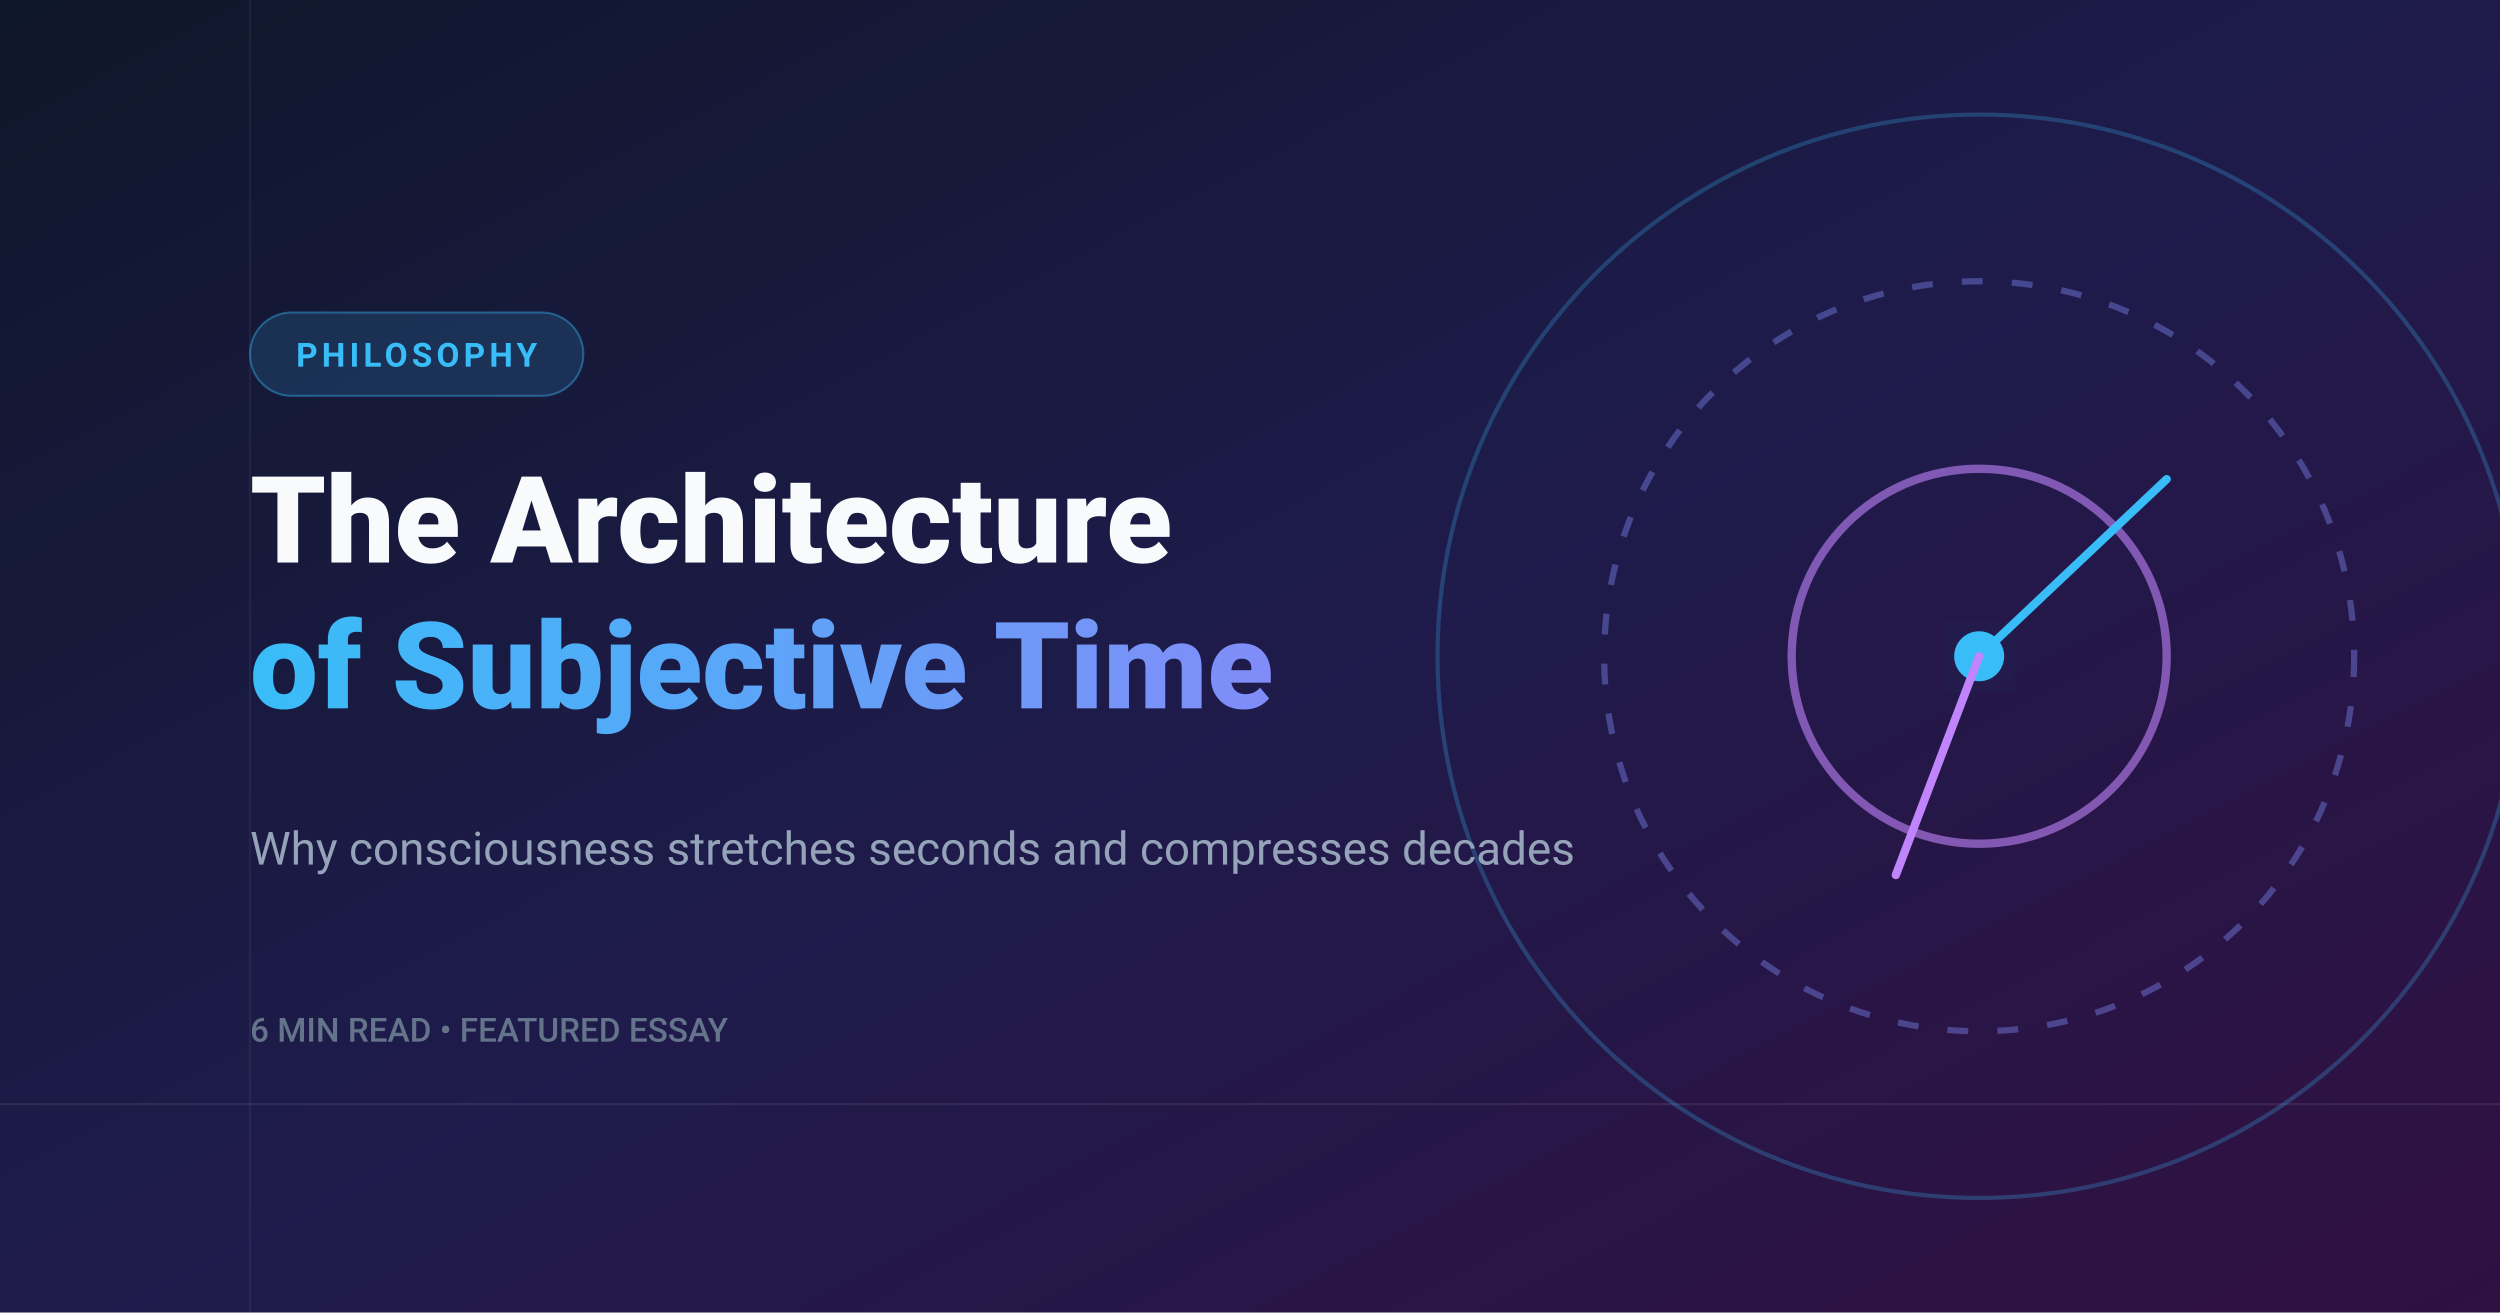
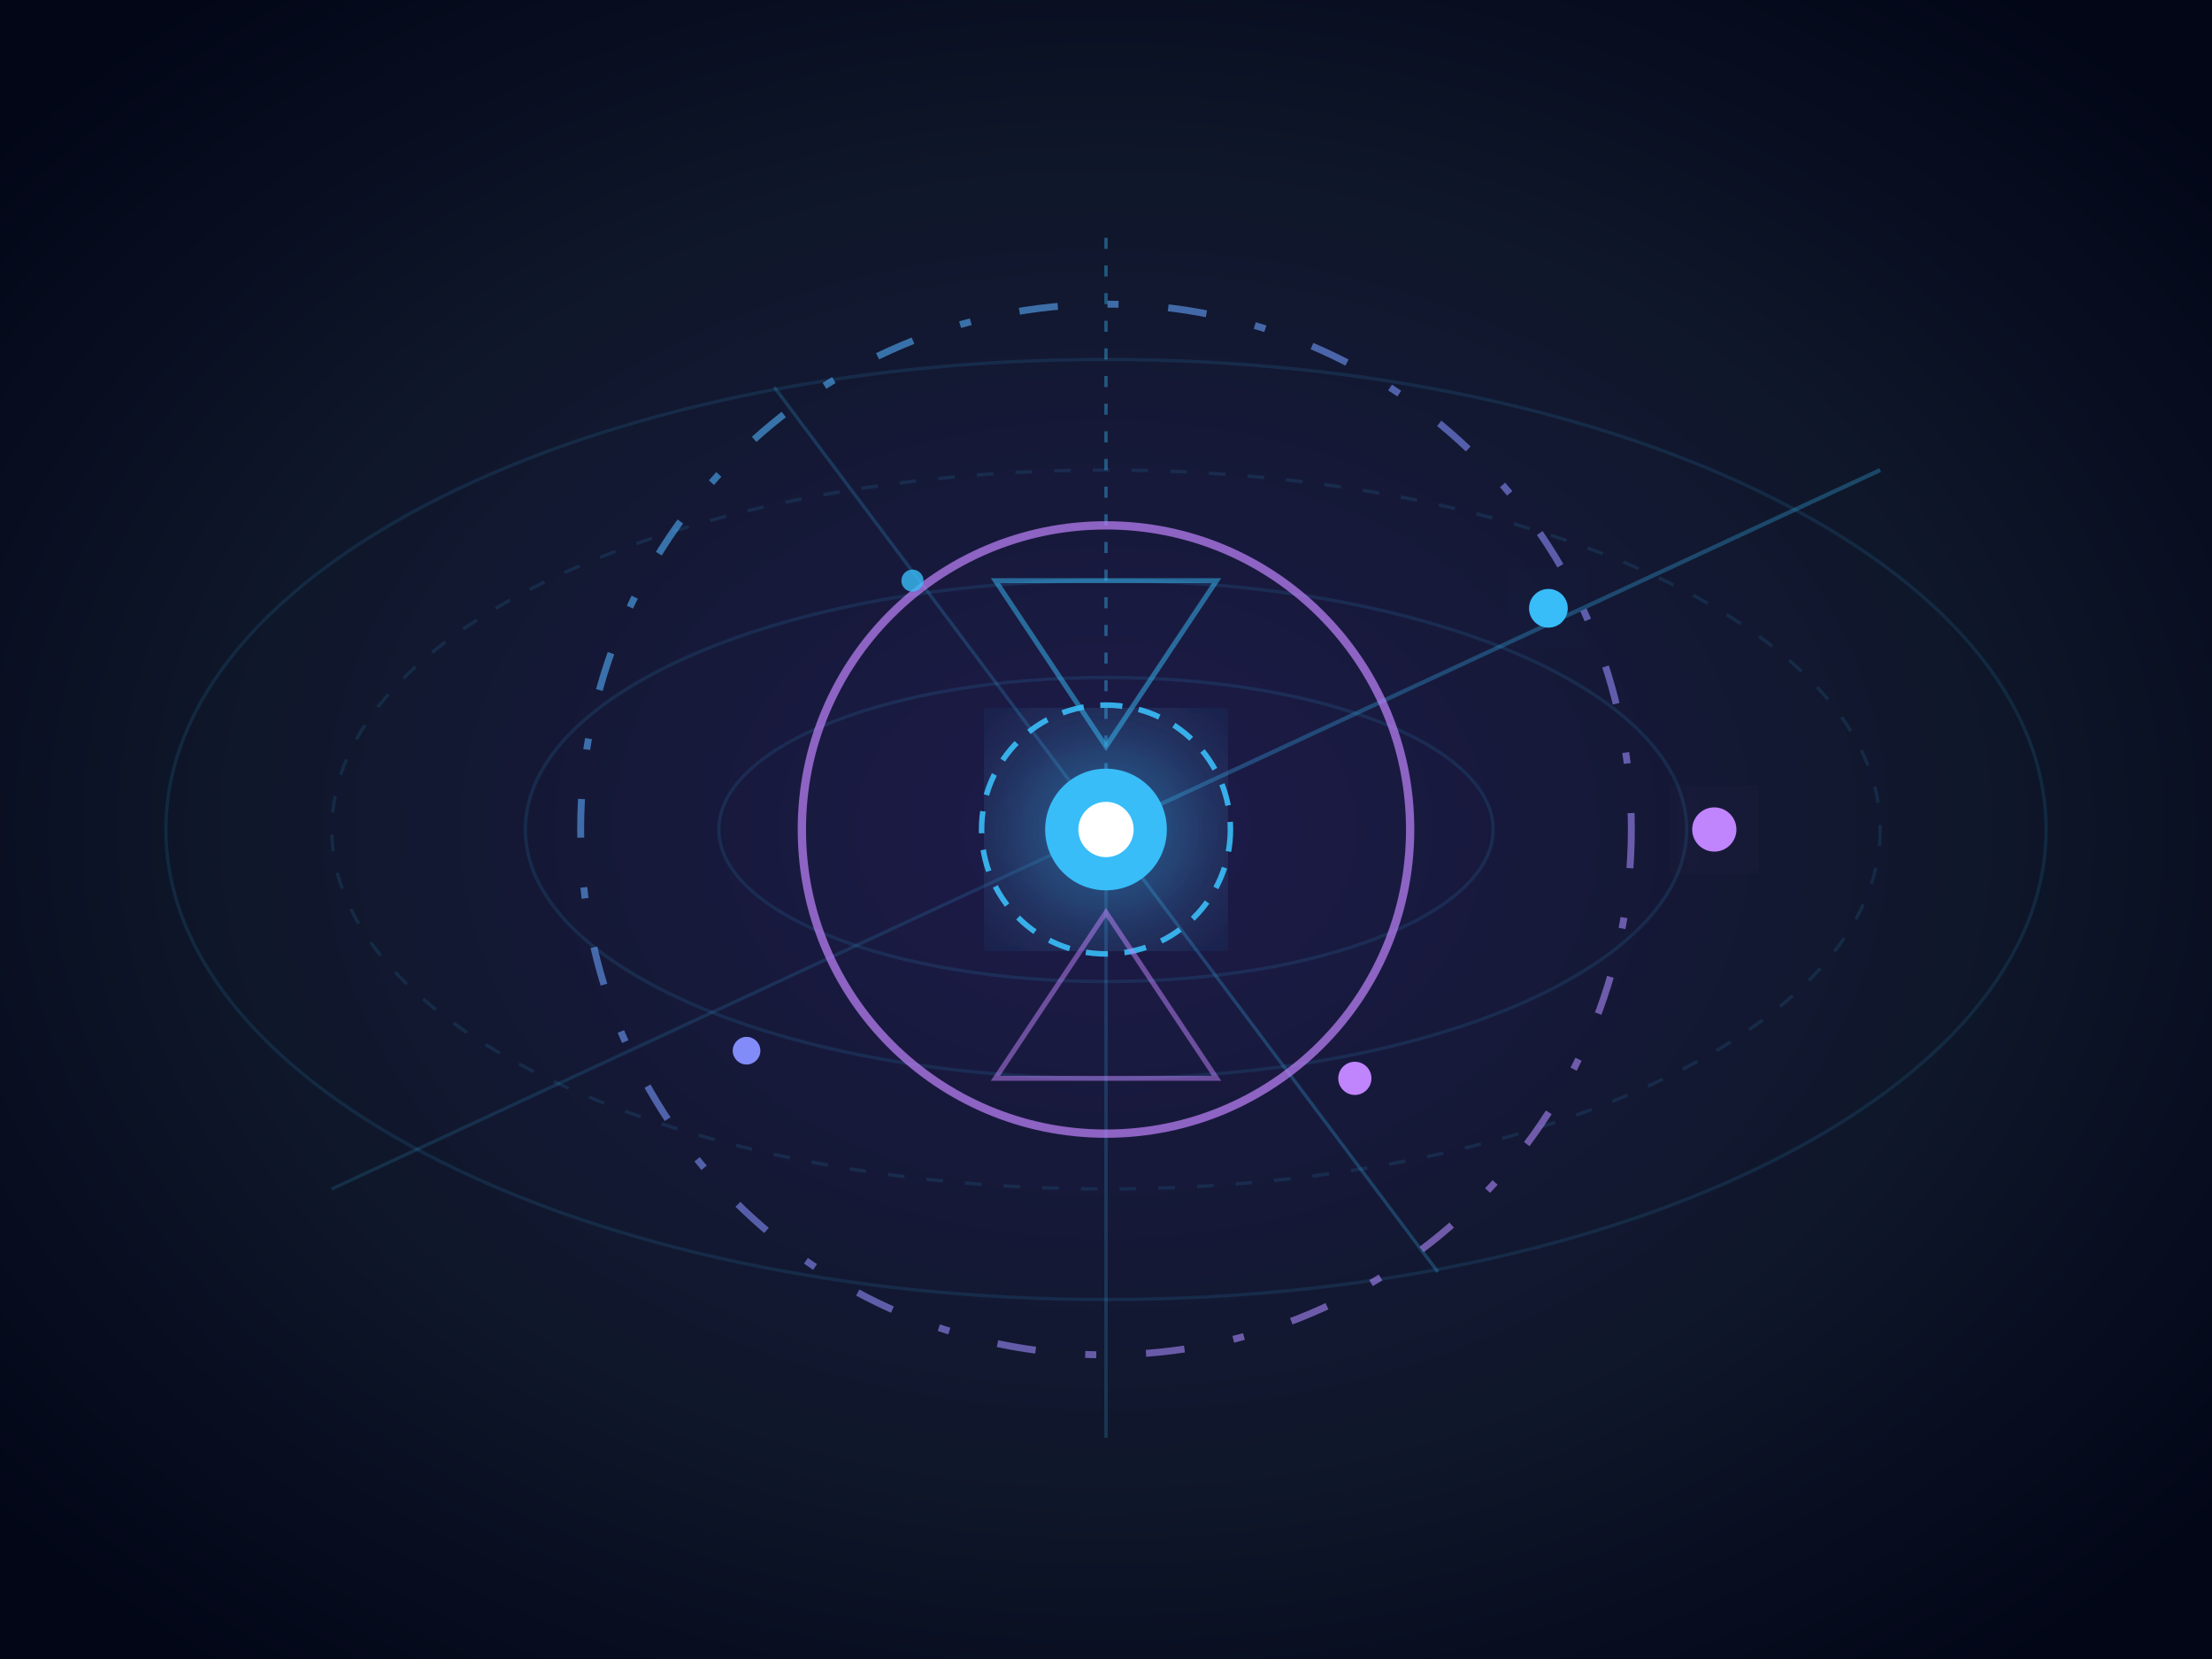
- <svg xmlns="http://www.w3.org/2000/svg" viewBox="0 0 1200 630" width="100%" height="100%">
+ <svg xmlns="http://www.w3.org/2000/svg" viewBox="0 0 800 600" width="100%" height="100%">
  <defs>
-     <linearGradient id="grad-bg" x1="0%" y1="0%" x2="100%" y2="100%">
-       <stop offset="0%" stop-color="#0f172a" />
-       <stop offset="50%" stop-color="#1e1b4b" />
-       <stop offset="100%" stop-color="#311042" />
+     <radialGradient id="space-bg" cx="50%" cy="50%" r="65%">
+       <stop offset="0%" stop-color="#1e1b4b" />
+       <stop offset="60%" stop-color="#0f172a" />
+       <stop offset="100%" stop-color="#020617" />
+     </radialGradient>
+     <linearGradient id="orbit-cyan" x1="0%" y1="0%" x2="100%" y2="100%">
+       <stop offset="0%" stop-color="#38bdf8" />
+       <stop offset="50%" stop-color="#818cf8" />
+       <stop offset="100%" stop-color="#c084fc" />
    </linearGradient>
-     <linearGradient id="grad-accent" x1="0%" y1="0%" x2="100%" y2="0%">
-       <stop offset="0%" stop-color="#38bdf8" />
-       <stop offset="100%" stop-color="#818cf8" />
-     </linearGradient>
-     <filter id="glow" x="-20%" y="-20%" width="140%" height="140%">
-       <feGaussianBlur stdDeviation="30" result="blur" />
-       <feComposite in="SourceGraphic" in2="blur" operator="over" />
+     <filter id="core-glow" x="-50%" y="-50%" width="200%" height="200%">
+       <feGaussianBlur in="SourceGraphic" stdDeviation="25" result="blur1" />
+       <feGaussianBlur in="SourceGraphic" stdDeviation="50" result="blur2" />
+       <feMerge>
+         <feMergeNode in="blur2" />
+         <feMergeNode in="blur1" />
+         <feMergeNode in="SourceGraphic" />
+       </feMerge>
    </filter>
  </defs>
-   <rect width="1200" height="630" fill="url(#grad-bg)" />
-   <circle cx="950" cy="315" r="260" stroke="#38bdf8" stroke-width="2" stroke-opacity="0.25" fill="none" />
-   <circle cx="950" cy="315" r="180" stroke="#818cf8" stroke-width="3" stroke-opacity="0.4" stroke-dasharray="10 14" fill="none" />
-   <circle cx="950" cy="315" r="90" stroke="#c084fc" stroke-width="4" stroke-opacity="0.6" fill="none" />
-   <circle cx="950" cy="315" r="12" fill="#38bdf8" filter="url(#glow)" />
-   <line x1="950" y1="315" x2="1040" y2="230" stroke="#38bdf8" stroke-width="4" stroke-linecap="round" />
-   <line x1="950" y1="315" x2="910" y2="420" stroke="#c084fc" stroke-width="4" stroke-linecap="round" />
-   <line x1="0" y1="530" x2="1200" y2="530" stroke="#ffffff" stroke-opacity="0.08" stroke-width="1" />
-   <line x1="120" y1="0" x2="120" y2="630" stroke="#ffffff" stroke-opacity="0.05" stroke-width="1" />
-   <rect x="120" y="150" width="160" height="40" rx="20" fill="#38bdf8" fill-opacity="0.15" stroke="#38bdf8" stroke-opacity="0.4" />
-   <text x="200" y="176" fill="#38bdf8" font-family="-apple-system, BlinkMacSystemFont, 'Segoe UI', Roboto, sans-serif" font-size="16" font-weight="700" letter-spacing="2" text-anchor="middle">PHILOSOPHY</text>
-   <text x="120" y="270" fill="#f8fafc" font-family="-apple-system, BlinkMacSystemFont, 'Segoe UI', Roboto, sans-serif" font-size="58" font-weight="800">The Architecture</text>
-   <text x="120" y="340" fill="url(#grad-accent)" font-family="-apple-system, BlinkMacSystemFont, 'Segoe UI', Roboto, sans-serif" font-size="58" font-weight="800">of Subjective Time</text>
-   <text x="120" y="415" fill="#94a3b8" font-family="-apple-system, BlinkMacSystemFont, 'Segoe UI', Roboto, sans-serif" font-size="22" font-weight="400">Why consciousness stretches seconds and compresses decades</text>
-   <text x="120" y="500" fill="#64748b" font-family="-apple-system, BlinkMacSystemFont, 'Segoe UI', Roboto, sans-serif" font-size="16" font-weight="500">6 MIN READ  •  FEATURED ESSAY</text>
+   <rect width="800" height="600" fill="url(#space-bg)" />
+   <g stroke="#38bdf8" stroke-opacity="0.12" stroke-width="1.2">
+     <ellipse cx="400" cy="300" rx="340" ry="170" fill="none" />
+     <ellipse cx="400" cy="300" rx="280" ry="130" fill="none" stroke-dasharray="6 8" />
+     <ellipse cx="400" cy="300" rx="210" ry="90" fill="none" />
+     <ellipse cx="400" cy="300" rx="140" ry="55" fill="none" />
+     <line x1="400" y1="300" x2="680" y2="170" stroke-opacity="0.3" stroke-width="1.5" />
+     <line x1="400" y1="300" x2="120" y2="430" stroke-opacity="0.15" />
+     <line x1="400" y1="300" x2="520" y2="460" stroke-opacity="0.25" />
+     <line x1="400" y1="300" x2="280" y2="140" stroke-opacity="0.2" />
+     <line x1="400" y1="300" x2="400" y2="80" stroke-opacity="0.4" stroke-dasharray="4 6" />
+     <line x1="400" y1="300" x2="400" y2="520" stroke-opacity="0.2" />
+   </g>
+   <circle cx="400" cy="300" r="190" stroke="url(#orbit-cyan)" stroke-width="2.5" stroke-opacity="0.6" fill="none" stroke-dasharray="14 18 4 18" />
+   <circle cx="400" cy="300" r="110" stroke="#c084fc" stroke-width="3" stroke-opacity="0.7" fill="none" />
+   <circle cx="400" cy="300" r="45" stroke="#38bdf8" stroke-width="2" stroke-opacity="0.9" fill="none" stroke-dasharray="8 6" />
+   <circle cx="400" cy="300" r="22" fill="#38bdf8" filter="url(#core-glow)" />
+   <circle cx="400" cy="300" r="10" fill="#ffffff" />
+   <circle cx="560" cy="220" r="7" fill="#38bdf8" filter="url(#core-glow)" />
+   <circle cx="270" cy="380" r="5" fill="#818cf8" />
+   <circle cx="490" cy="390" r="6" fill="#c084fc" />
+   <circle cx="330" cy="210" r="4" fill="#38bdf8" opacity="0.8" />
+   <circle cx="620" cy="300" r="8" fill="#c084fc" filter="url(#core-glow)" />
+   <path d="M 360 210 L 440 210 L 400 270 Z" fill="none" stroke="#38bdf8" stroke-width="1.8" stroke-opacity="0.5" />
+   <path d="M 360 390 L 440 390 L 400 330 Z" fill="none" stroke="#c084fc" stroke-width="1.8" stroke-opacity="0.5" />
</svg>
